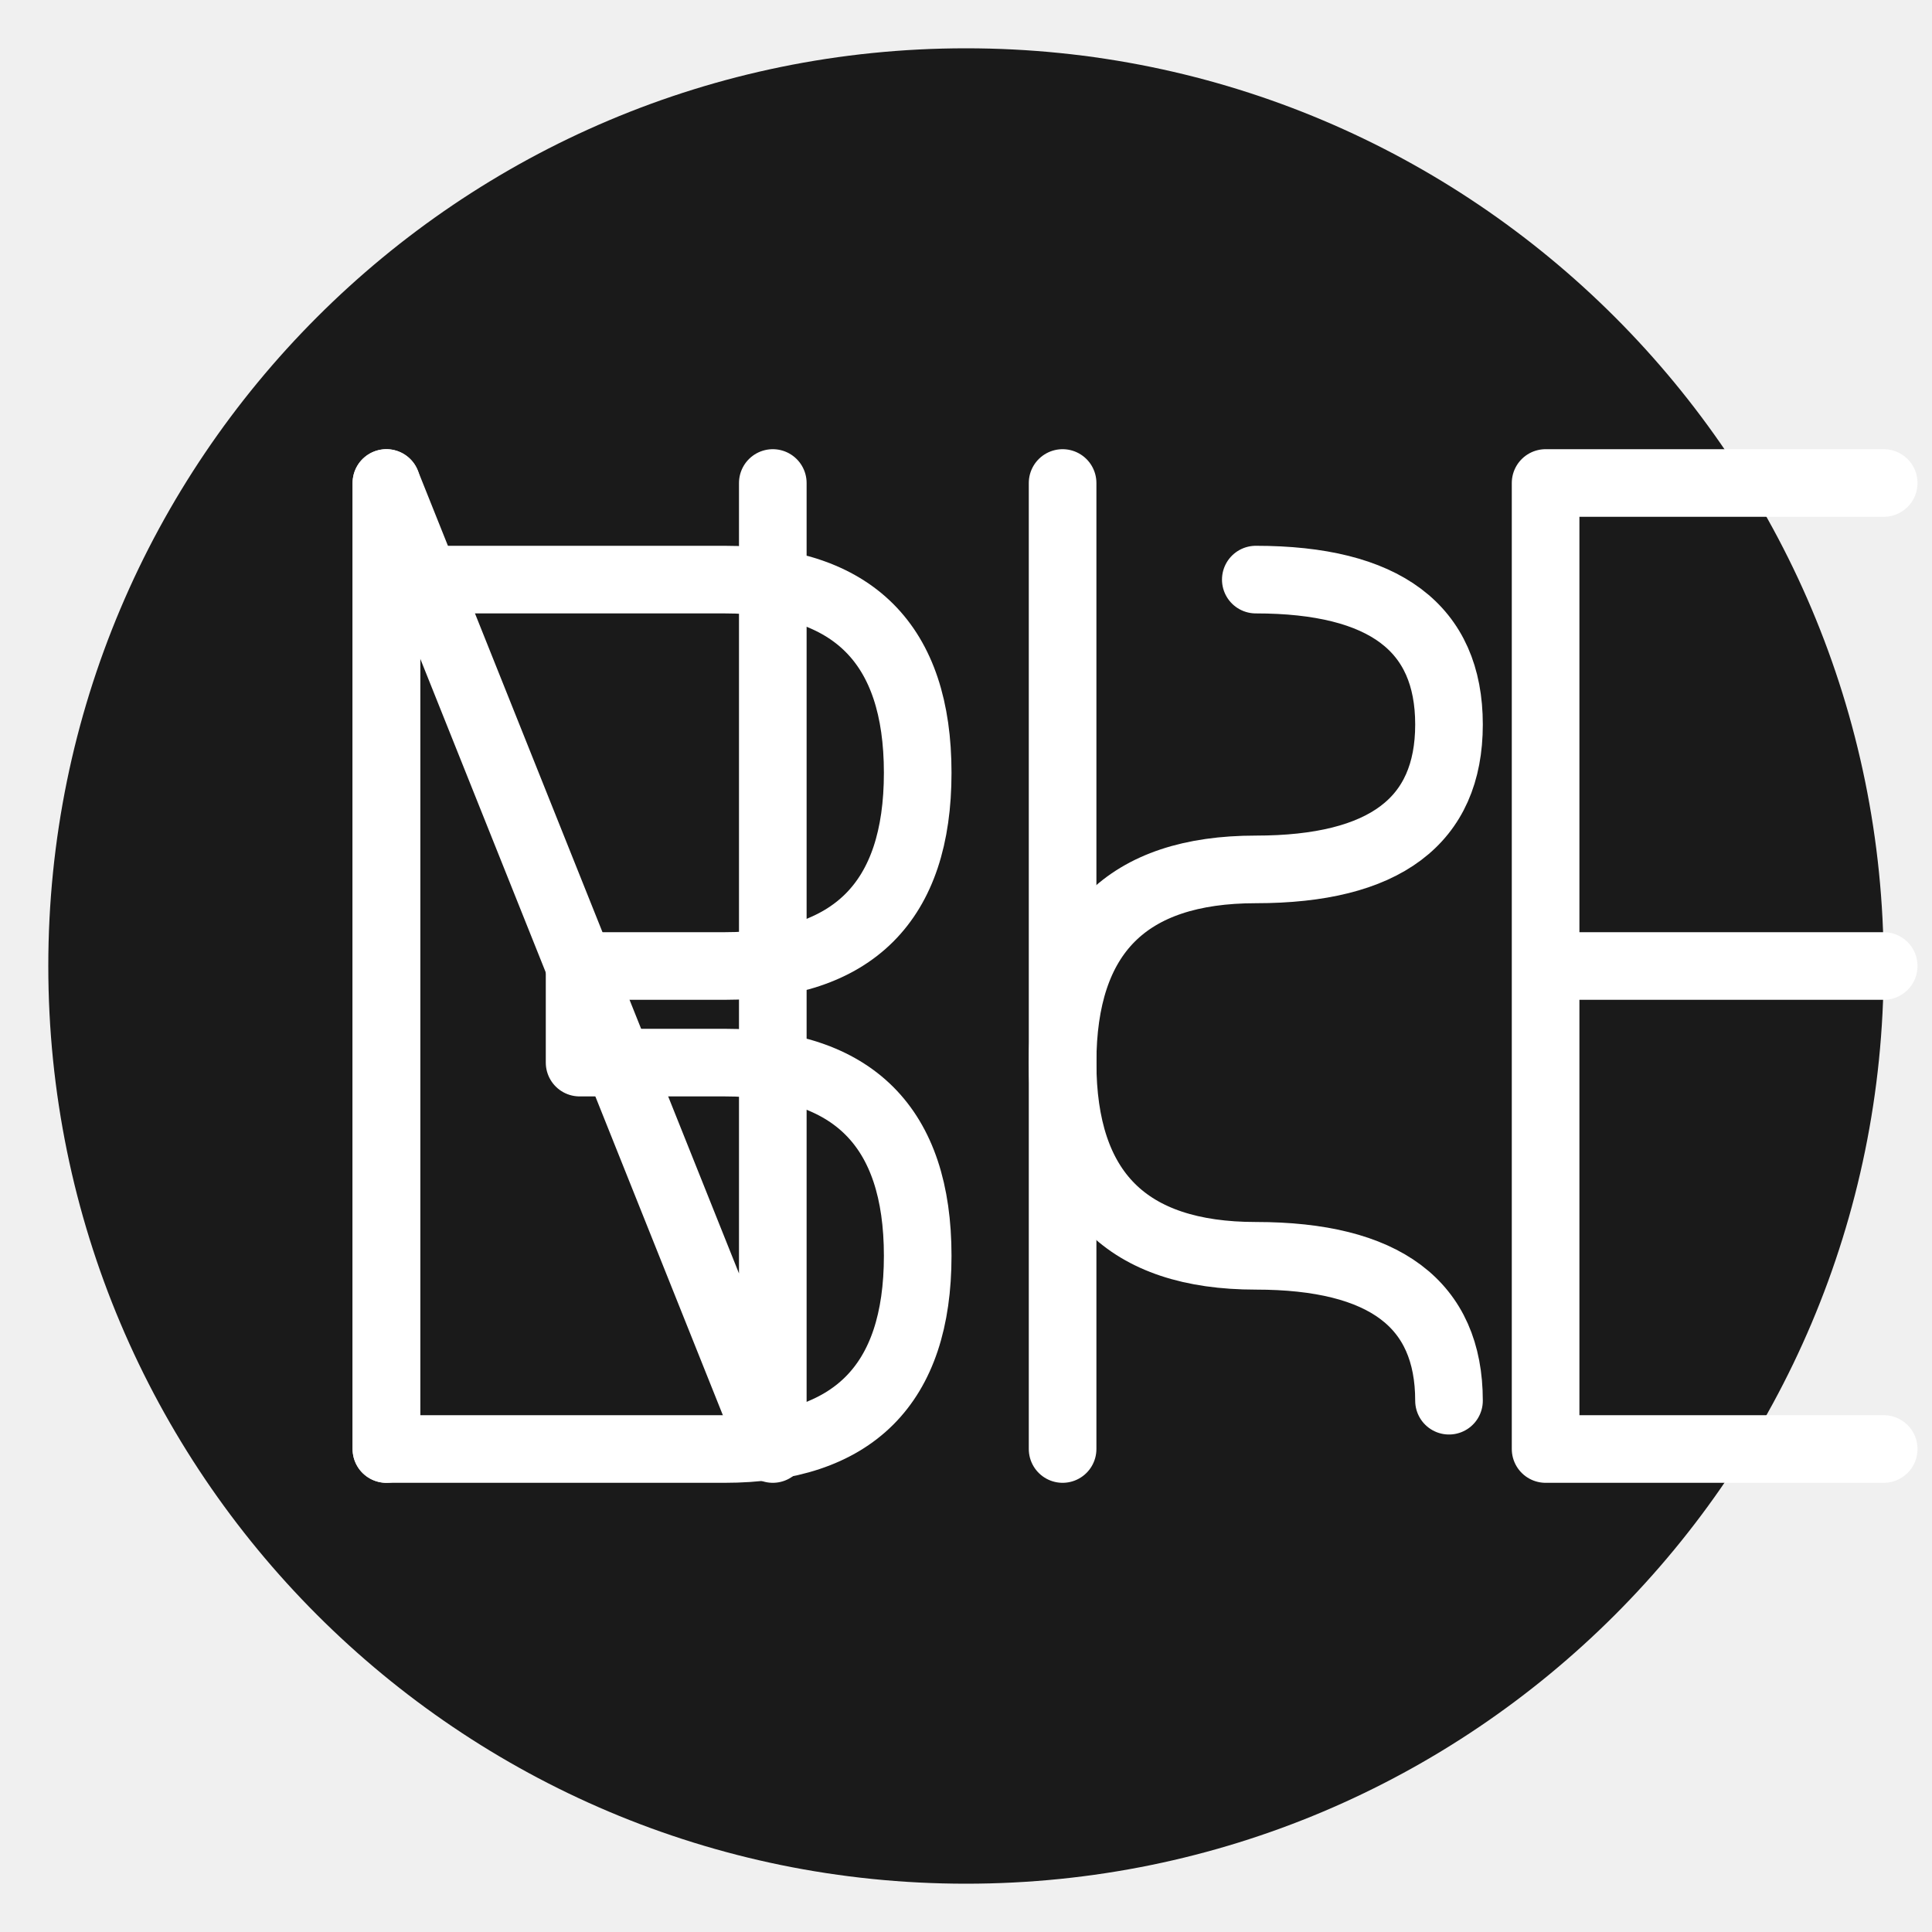
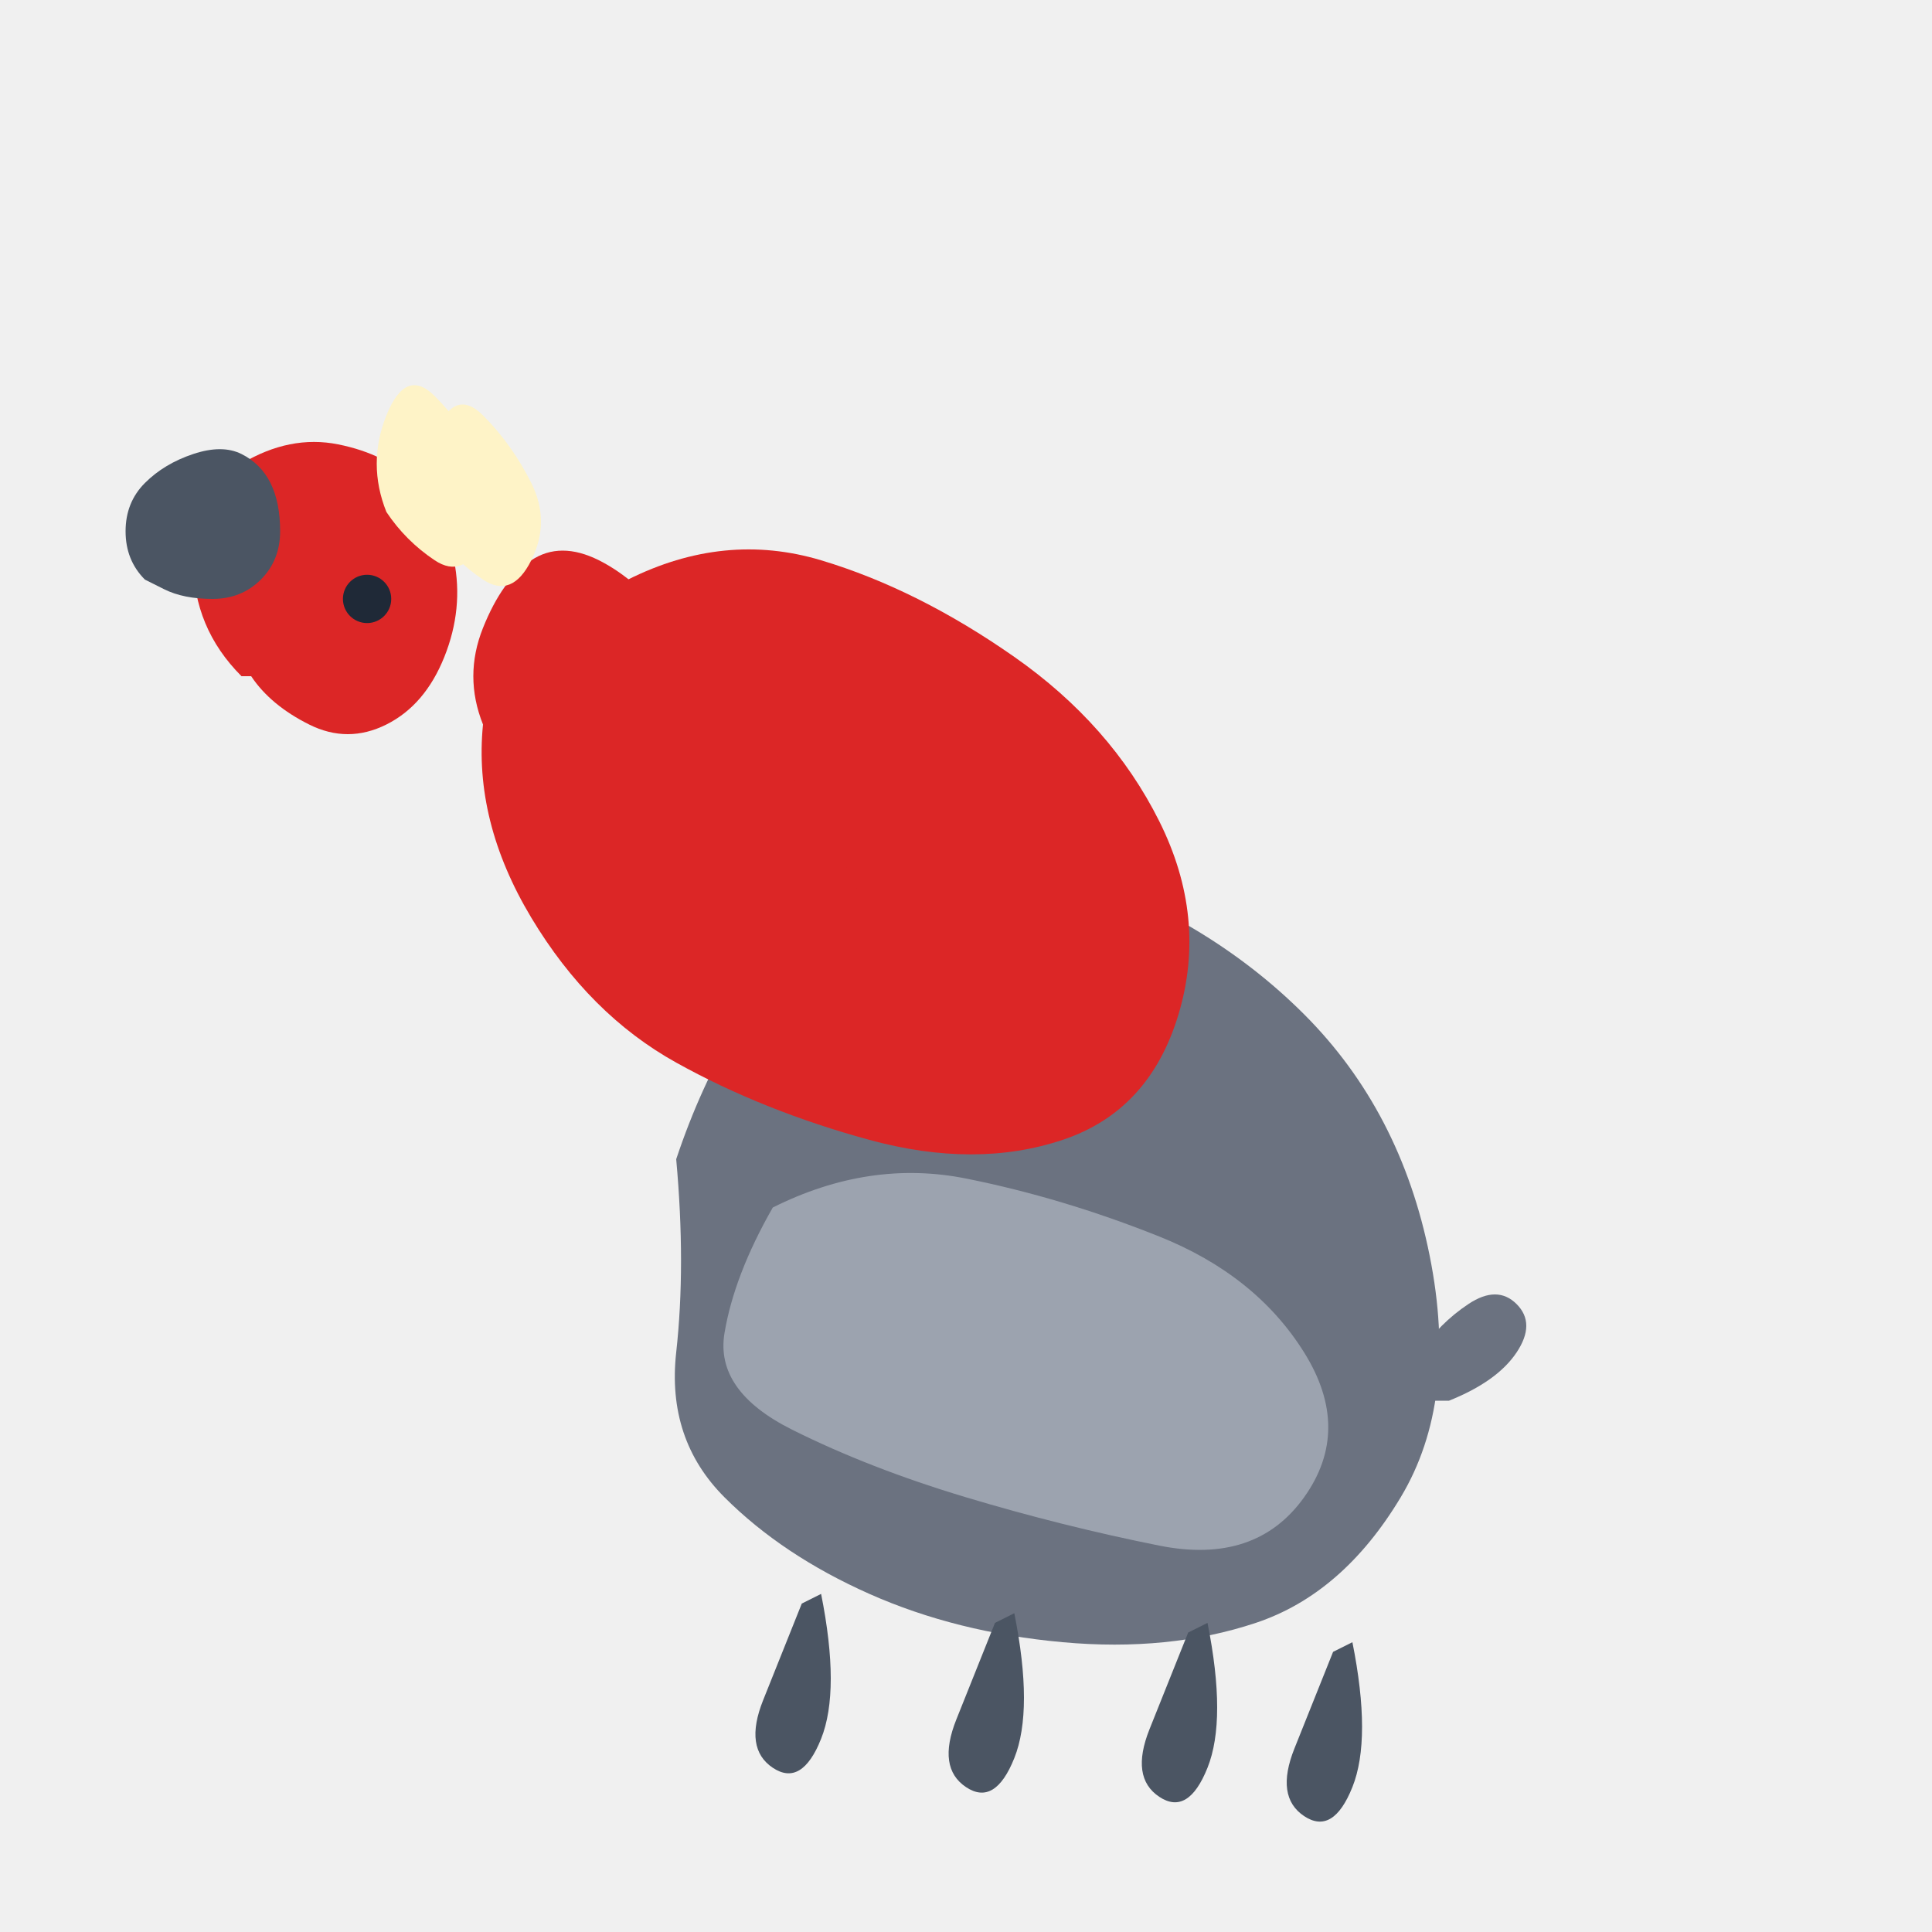
<svg xmlns="http://www.w3.org/2000/svg" viewBox="0 0 200 200" width="200" height="200">
-   <circle cx="100" cy="100" r="95" fill="#1a1a1a" />
-   <path d="M 40 50 L 40 150 L 75 150 Q 95 150 95 130 Q 95 110 75 110 L 60 110 L 60 100 L 75 100 Q 95 100 95 80 Q 95 60 75 60 L 40 60 Z" fill="none" stroke="#ffffff" stroke-width="7" stroke-linecap="round" stroke-linejoin="round" />
-   <line x1="110" y1="50" x2="110" y2="150" stroke="#ffffff" stroke-width="7" stroke-linecap="round" />
-   <path d="M 130 60 Q 150 60 150 75 Q 150 90 130 90 Q 110 90 110 110 Q 110 130 130 130 Q 150 130 150 145" fill="none" stroke="#ffffff" stroke-width="7" stroke-linecap="round" stroke-linejoin="round" />
-   <path d="M 160 50 L 160 150 M 160 50 L 195 50 M 160 100 L 195 100 M 160 150 L 195 150" stroke="#ffffff" stroke-width="7" stroke-linecap="round" stroke-linejoin="round" />
-   <path d="M 40 50 L 40 150 M 40 50 L 80 150 M 80 50 L 80 150" stroke="#ffffff" stroke-width="7" stroke-linecap="round" stroke-linejoin="round" />
+   <path d="M 70 120 Q 75 105 85 95 Q 95 85 110 90 Q 125 95 135 105 Q 145 115 148 130 Q 151 145 145 155 Q 139 165 130 168 Q 121 171 110 170 Q 99 169 90 165 Q 81 161 75 155 Q 69 149 70 140 Q 71 131 70 120 Z" fill="#6B7280" />
+   <path d="M 80 125 Q 90 120 100 122 Q 110 124 120 128 Q 130 132 135 140 Q 140 148 135 155 Q 130 162 120 160 Q 110 158 100 155 Q 90 152 82 148 Q 74 144 75 138 Q 76 132 80 125 Z" fill="#9CA3AF" />
+   <path d="M 50 75 Q 55 65 65 60 Q 75 55 85 58 Q 95 61 105 68 Q 115 75 120 85 Q 125 95 122 105 Q 119 115 110 118 Q 101 121 90 118 Q 79 115 70 110 Q 61 105 55 95 Q 49 85 50 75 Z" fill="#DC2626" />
+   <path d="M 50 75 Q 48 70 50 65 Q 52 60 55 58 Q 58 56 62 58 Q 66 60 70 65 Q 74 70 78 75 Q 82 80 85 85 Q 88 90 90 95 Q 92 100 90 105 Q 88 110 85 112 Q 82 114 78 112 Q 74 110 70 105 Q 66 100 62 95 Q 58 90 55 85 Q 52 80 50 75 Z" fill="#DC2626" />
+   <path d="M 25 70 Q 20 65 20 58 Q 20 51 25 48 Q 30 45 35 46 Q 40 47 43 50 Q 46 53 47 58 Q 48 63 46 68 Q 44 73 40 75 Q 36 77 32 75 Q 28 73 26 70 Z" fill="#DC2626" />
+   <path d="M 15 60 Q 13 58 13 55 Q 13 52 15 50 Q 17 48 20 47 Q 23 46 25 47 Q 27 48 28 50 Q 29 52 29 55 Q 29 58 27 60 Q 25 62 22 62 Q 19 62 17 61 Z" fill="#4B5563" />
+   <circle cx="38" cy="62" r="2.5" fill="#1F2937" />
+   <path d="M 45 55 Q 43 50 45 45 Q 47 40 50 43 Q 53 46 55 50 Q 57 54 55 58 Q 53 62 50 60 Q 47 58 45 55 Z" fill="#FEF3C7" />
+   <path d="M 40 53 Q 38 48 40 43 Q 42 38 45 41 Q 48 44 50 48 Q 52 52 50 56 Q 48 60 45 58 Q 42 56 40 53 Z" fill="#FEF3C7" />
+   <path d="M 150 145 Q 155 143 157 140 Q 159 137 157 135 Q 155 133 152 135 Q 149 137 147 140 Q 145 143 147 145 Z" fill="#6B7280" />
+   <path d="M 85 165 Q 87 175 85 180 Q 83 185 80 183 Q 77 181 79 176 Q 81 171 83 166 Z" fill="#4B5563" />
+   <path d="M 105 167 Q 107 177 105 182 Q 103 187 100 185 Q 97 183 99 178 Q 101 173 103 168 Z" fill="#4B5563" />
+   <path d="M 125 168 Q 127 178 125 183 Q 123 188 120 186 Q 117 184 119 179 Q 121 174 123 169 Z" fill="#4B5563" />
+   <path d="M 140 170 Q 142 180 140 185 Q 138 190 135 188 Q 132 186 134 181 Q 136 176 138 171 Z" fill="#4B5563" />
</svg>
